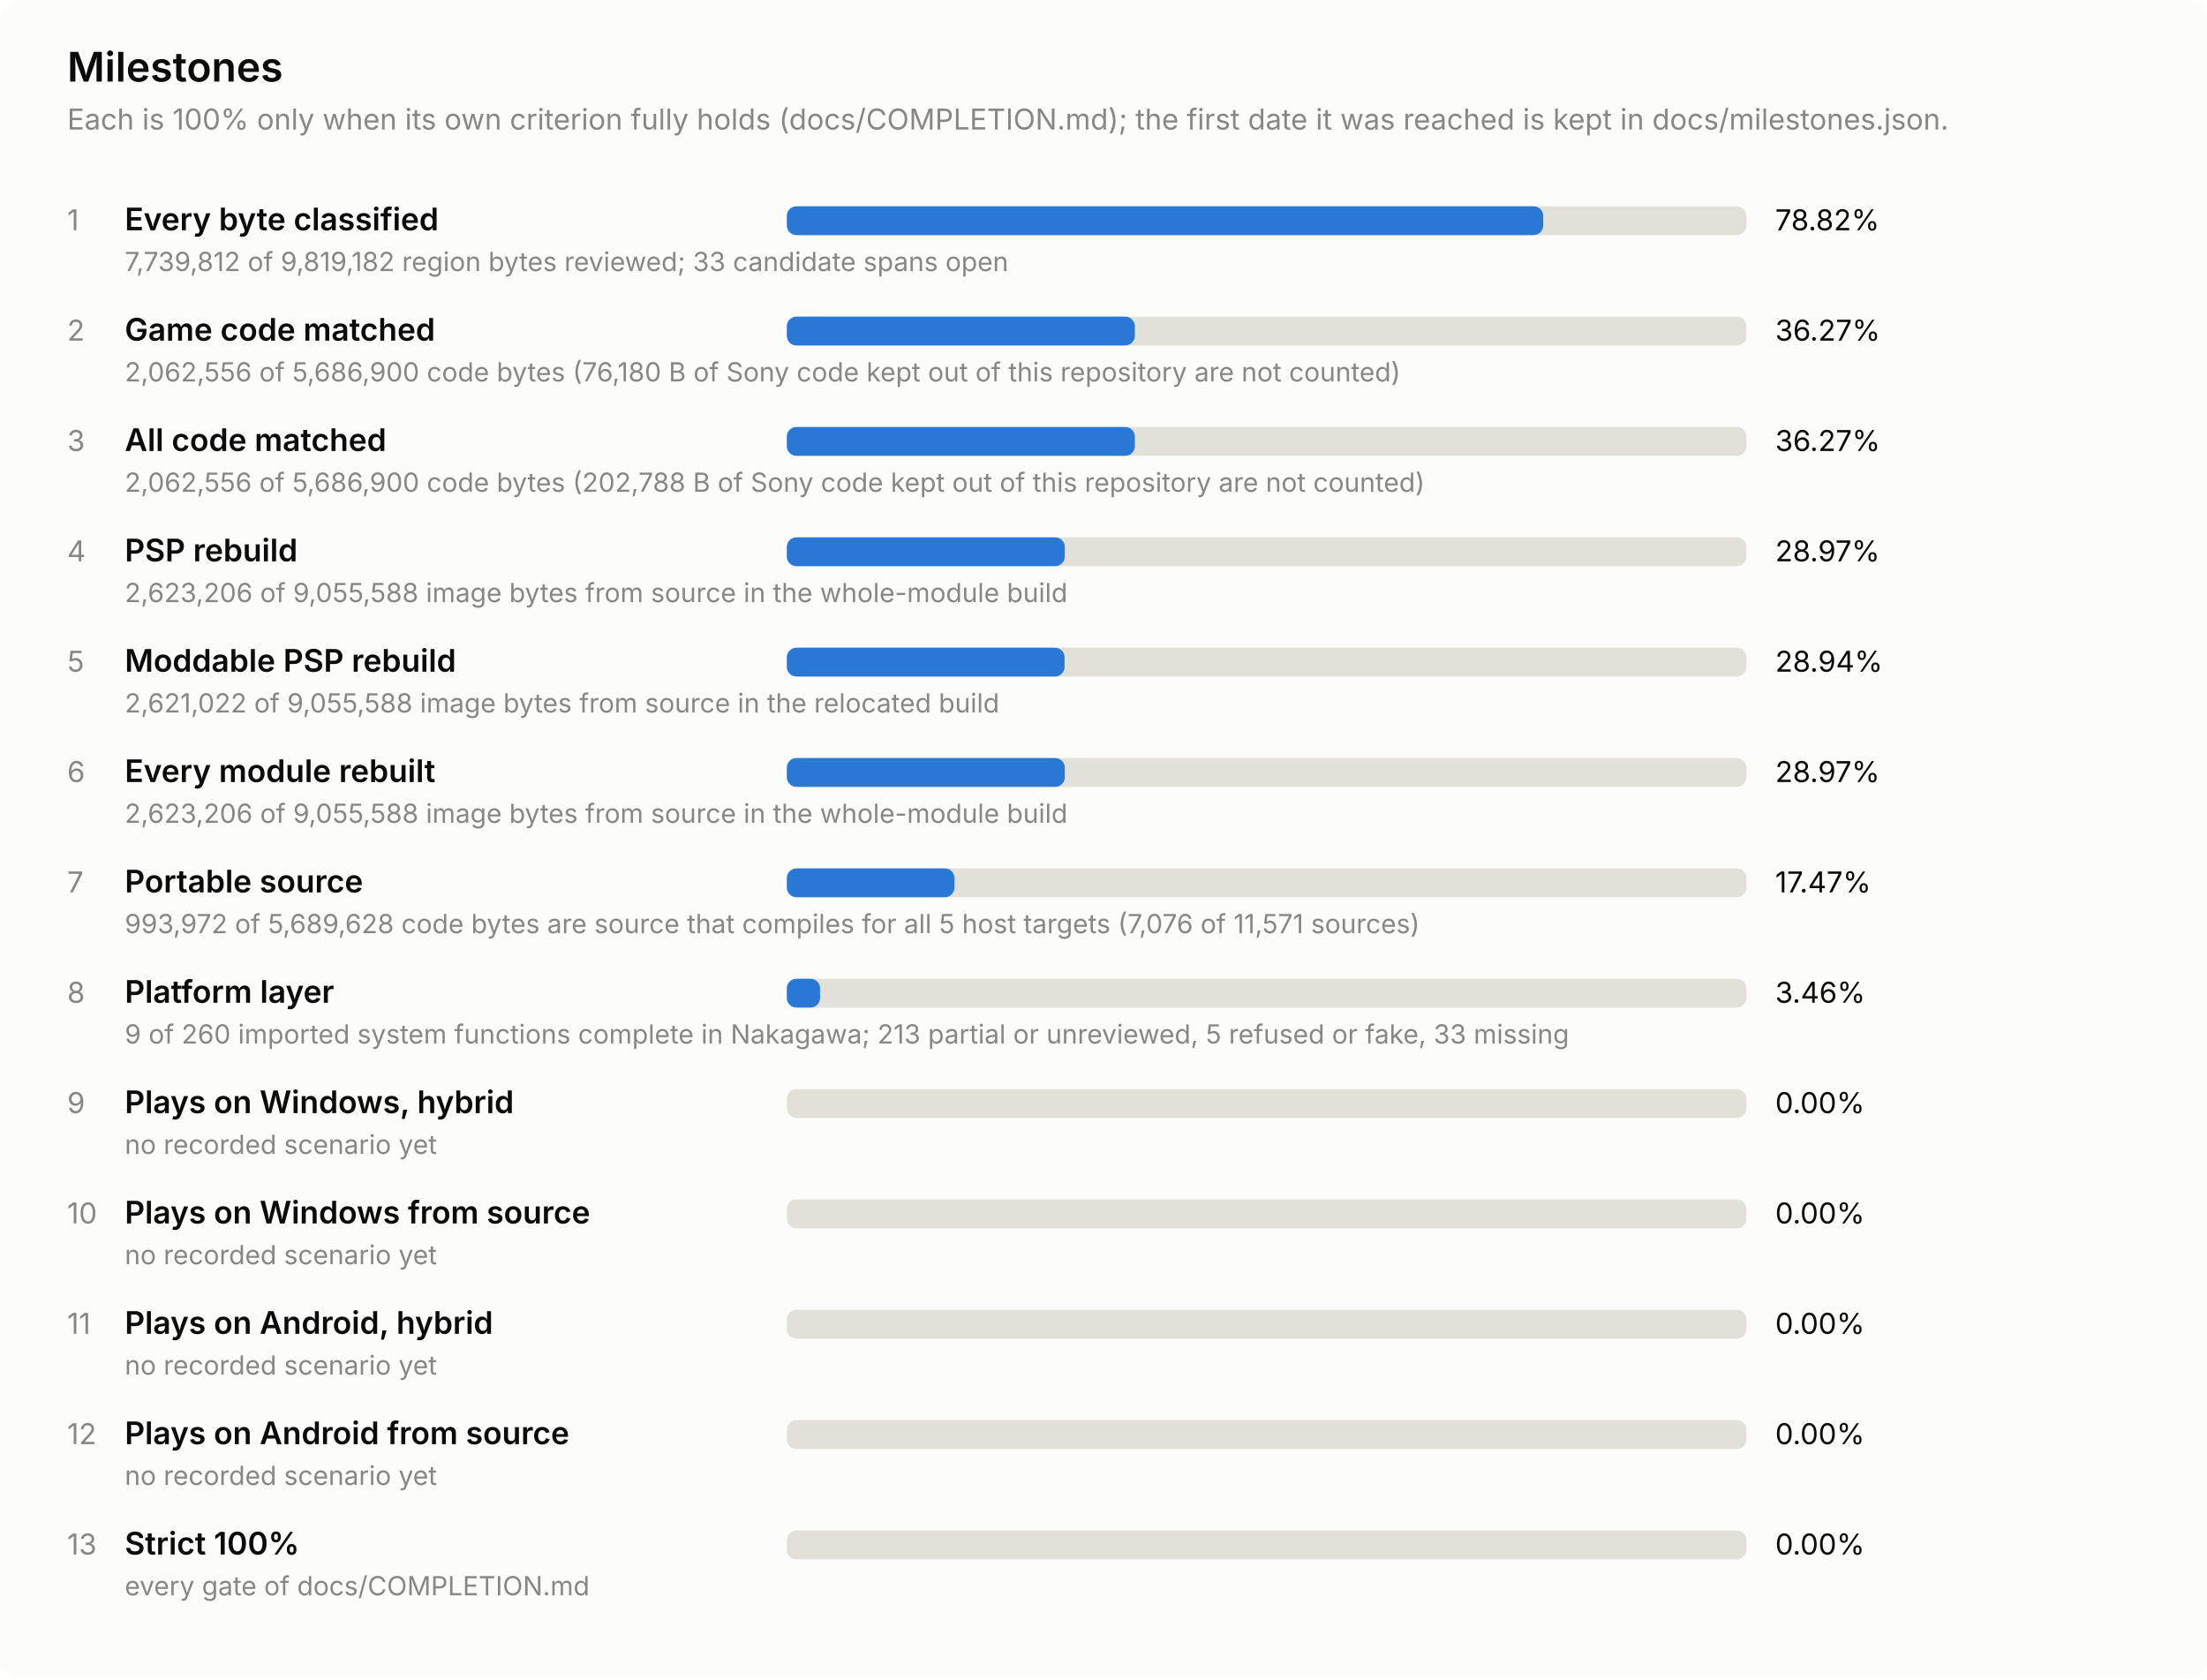
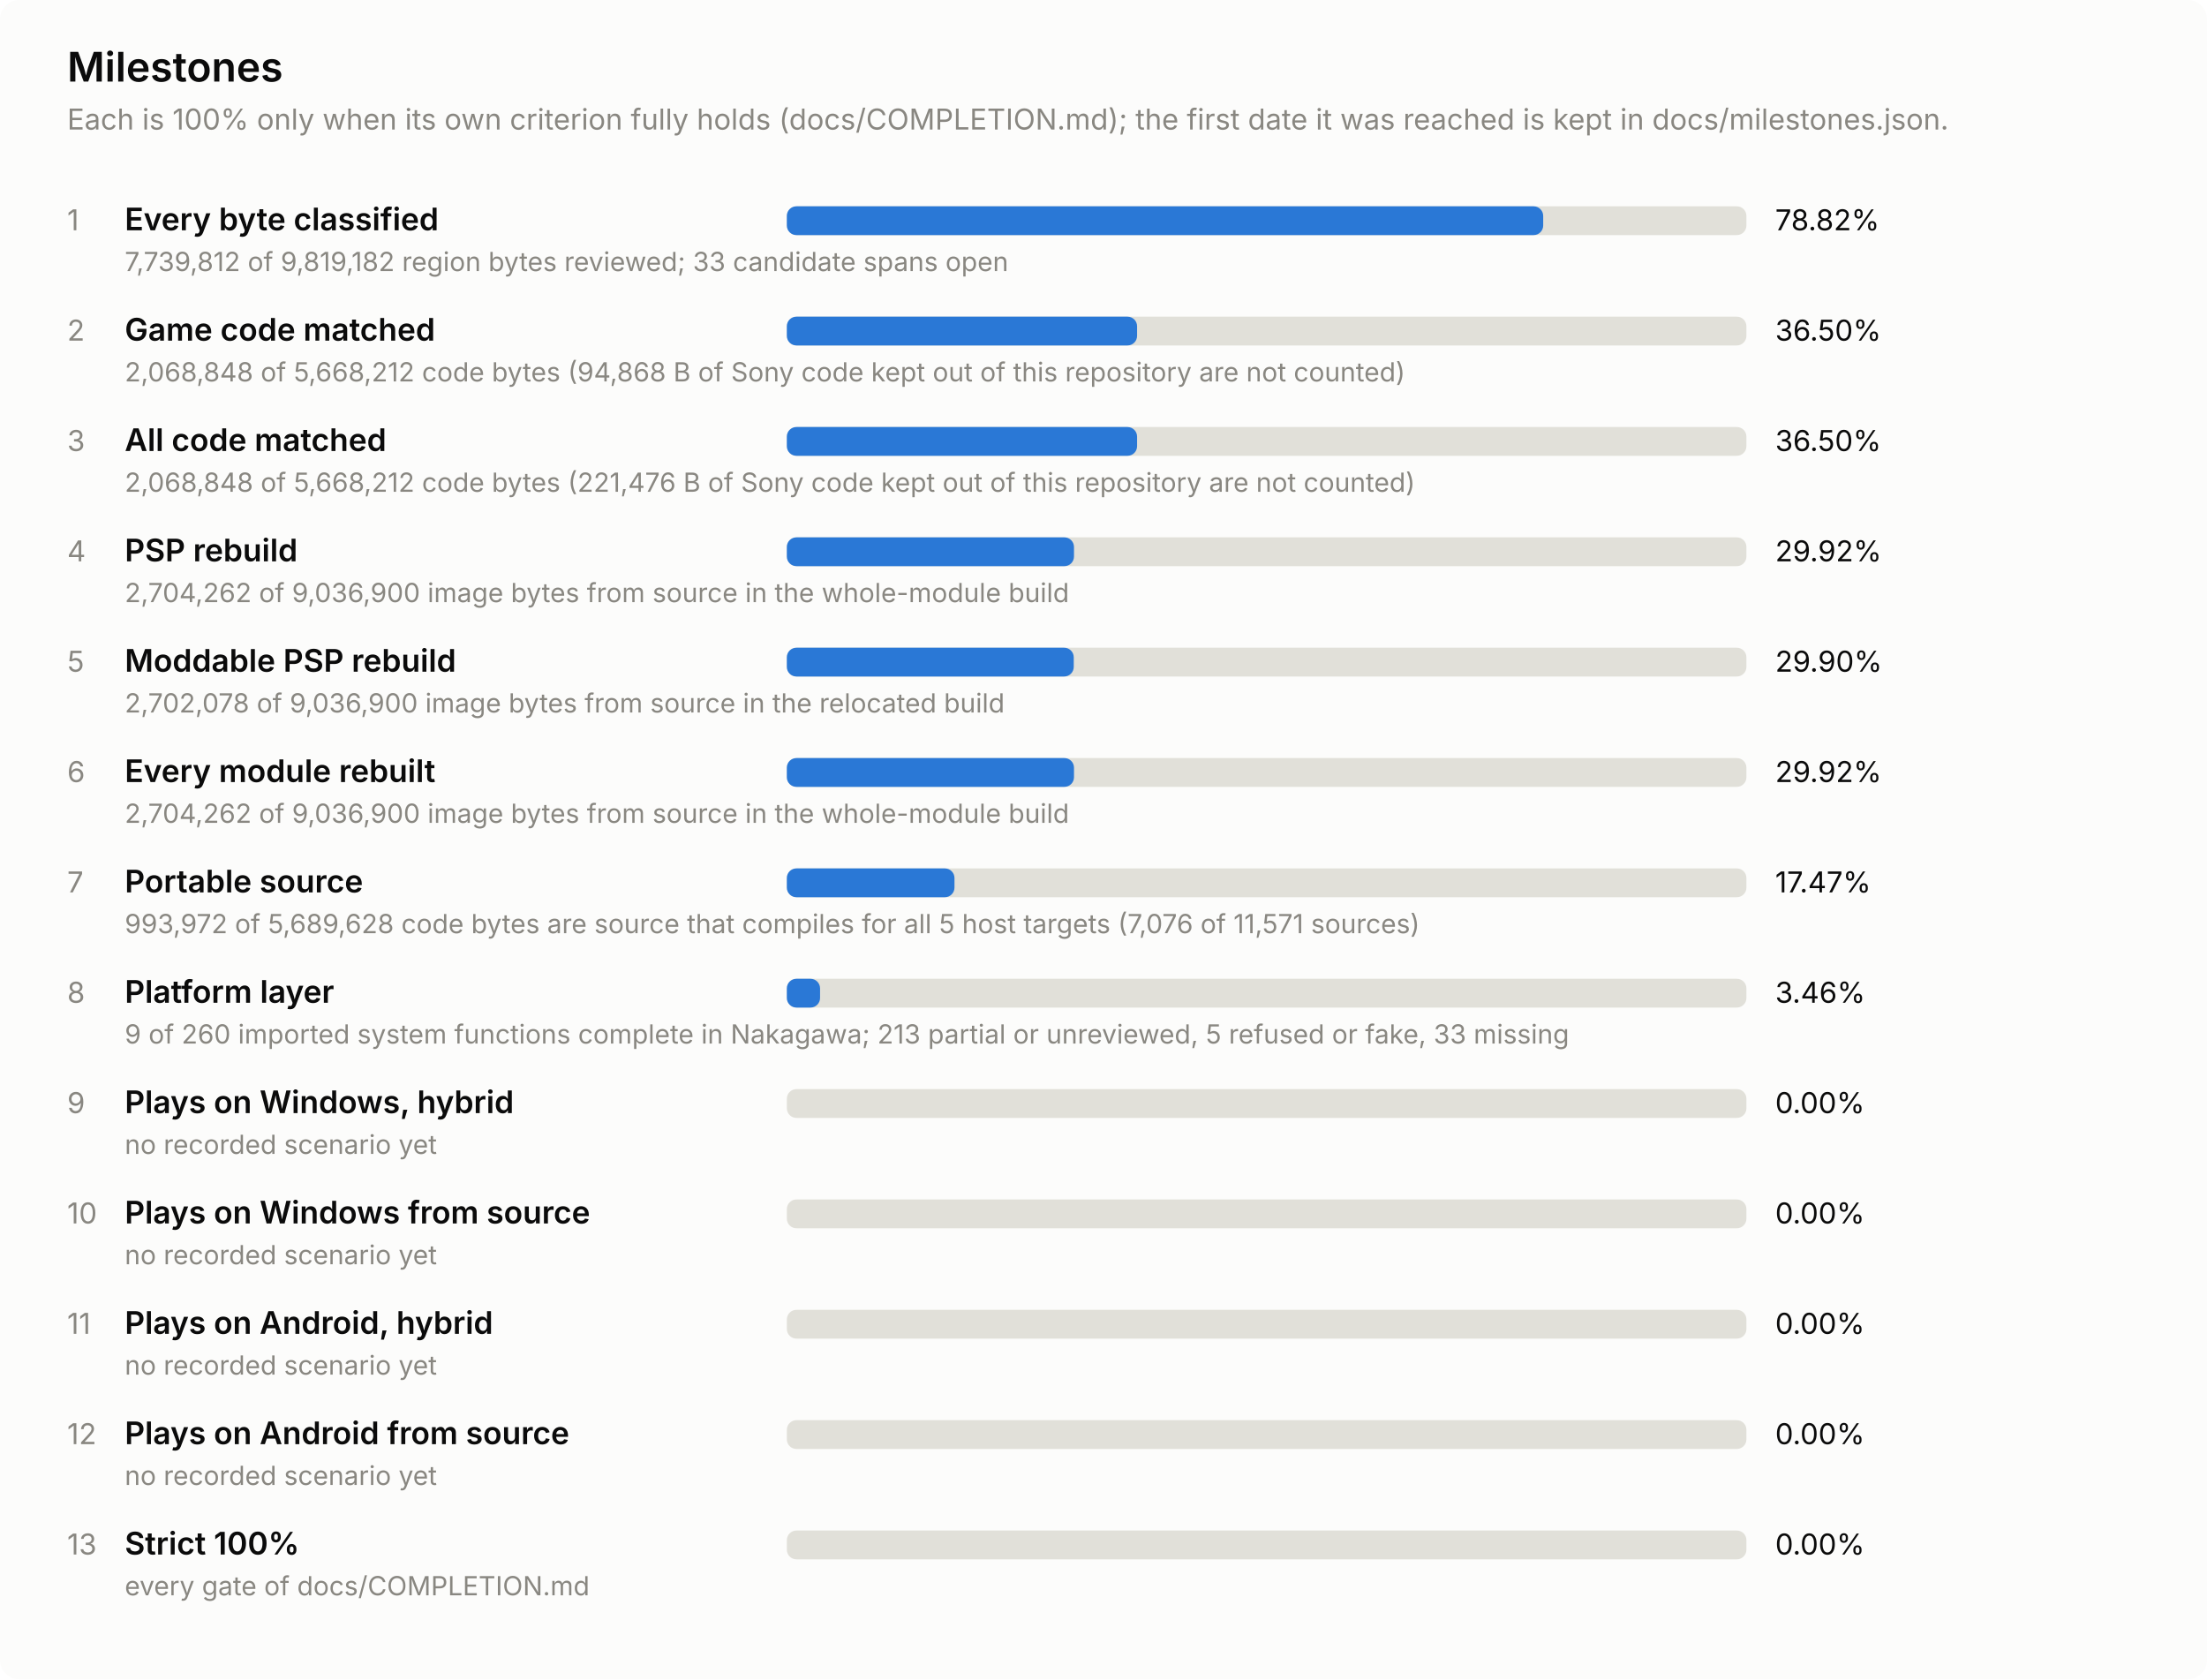
- <svg xmlns="http://www.w3.org/2000/svg" viewBox="0 0 920 700" width="920" height="700" role="img" aria-label="Milestones: Every byte classified 78.8 percent; Game code matched 36.3 percent; All code matched 36.3 percent; PSP rebuild 29.0 percent; Moddable PSP rebuild 28.9 percent; Every module rebuilt 29.0 percent; Portable source 17.5 percent; Platform layer 3.5 percent; Plays on Windows, hybrid 0.0 percent; Plays on Windows from source 0.0 percent; Plays on Android, hybrid 0.0 percent; Plays on Android from source 0.0 percent; Strict 100% 0.0 percent">
+ <svg xmlns="http://www.w3.org/2000/svg" viewBox="0 0 920 700" width="920" height="700" role="img" aria-label="Milestones: Every byte classified 78.8 percent; Game code matched 36.5 percent; All code matched 36.5 percent; PSP rebuild 29.9 percent; Moddable PSP rebuild 29.9 percent; Every module rebuilt 29.9 percent; Portable source 17.5 percent; Platform layer 3.5 percent; Plays on Windows, hybrid 0.0 percent; Plays on Windows from source 0.0 percent; Plays on Android, hybrid 0.0 percent; Plays on Android from source 0.0 percent; Strict 100% 0.0 percent">
  <style>
.bg{fill:#fcfcfb}.t1{fill:#0b0b0b}.t2{fill:#52514e}.t3{fill:#898781}.grid{stroke:#e1e0d9}.track{fill:#e1e0d9}
.ln{fill:none;stroke:#2a78d6;stroke-width:2}.ln2{fill:none;stroke:#d03b3b;stroke-width:2;stroke-dasharray:4 3}.dot{fill:#2a78d6}
text{font-family:system-ui,-apple-system,"Segoe UI",sans-serif}.num{font-variant-numeric:tabular-nums}
.hatch-line{stroke:#898781;stroke-width:1.5}
.s-matched{fill:#2a78d6}.s-lane{fill:#eb6834}.s-near{fill:#1baf7a}.s-parked{fill:#eda100}.s-blocked{fill:#d03b3b}.s-todo{fill:#c3c2b7}.s-data{fill:#6250d6}.s-kept{fill:#c3c2b7}
@media (prefers-color-scheme:dark){
.bg{fill:#1a1a19}.t1{fill:#f0efec}.t2{fill:#c3c2b7}.t3{fill:#898781}.grid{stroke:#2c2c2a}.track{fill:#2c2c2a}
.ln{stroke:#3987e5}.dot{fill:#3987e5}.hatch-line{stroke:#898781}
.s-matched{fill:#3987e5}.s-lane{fill:#d95926}.s-near{fill:#199e70}.s-parked{fill:#c98500}.s-blocked{fill:#d03b3b}.s-todo{fill:#4a4a46}.s-data{fill:#9085e9}.s-kept{fill:#4a4a46}}</style>
  <defs>
    <pattern id="hatch" patternUnits="userSpaceOnUse" width="6" height="6" patternTransform="rotate(45)">
      <rect class="s-kept" width="6" height="6" />
      <line class="hatch-line" x1="0" y1="0" x2="0" y2="6" />
    </pattern>
  </defs>
  <rect class="bg" width="920" height="700" rx="8" />
  <text class="t1" x="28" y="34" font-size="17" font-weight="600">Milestones</text>
  <text class="t3" x="28" y="54" font-size="12">Each is 100% only when its own criterion fully holds (docs/COMPLETION.md); the first date it was reached is kept in docs/milestones.json.</text>
  <text class="t3 num" x="28" y="96" font-size="12"> 1</text>
  <text class="t1" x="52" y="96" font-size="13" font-weight="600">Every byte classified</text>
  <text class="t3" x="52" y="113" font-size="11">7,739,812 of 9,819,182 region bytes reviewed; 33 candidate spans open</text>
  <rect class="track" x="328" y="86" width="400" height="12" rx="4" />
  <rect class="s-matched" x="328" y="86" width="315.29" height="12" rx="4" />
  <text class="t1 num" x="740" y="96" font-size="12">78.82%</text>
  <text class="t3 num" x="28" y="142" font-size="12"> 2</text>
  <text class="t1" x="52" y="142" font-size="13" font-weight="600">Game code matched</text>
-   <text class="t3" x="52" y="159" font-size="11">2,062,556 of 5,686,900 code bytes (76,180 B of Sony code kept out of this repository are not counted)</text>
+   <text class="t3" x="52" y="159" font-size="11">2,068,848 of 5,668,212 code bytes (94,868 B of Sony code kept out of this repository are not counted)</text>
  <rect class="track" x="328" y="132" width="400" height="12" rx="4" />
-   <rect class="s-matched" x="328" y="132" width="145.07" height="12" rx="4" />
-   <text class="t1 num" x="740" y="142" font-size="12">36.27%</text>
+   <rect class="s-matched" x="328" y="132" width="146.00" height="12" rx="4" />
+   <text class="t1 num" x="740" y="142" font-size="12">36.50%</text>
  <text class="t3 num" x="28" y="188" font-size="12"> 3</text>
  <text class="t1" x="52" y="188" font-size="13" font-weight="600">All code matched</text>
-   <text class="t3" x="52" y="205" font-size="11">2,062,556 of 5,686,900 code bytes (202,788 B of Sony code kept out of this repository are not counted)</text>
+   <text class="t3" x="52" y="205" font-size="11">2,068,848 of 5,668,212 code bytes (221,476 B of Sony code kept out of this repository are not counted)</text>
  <rect class="track" x="328" y="178" width="400" height="12" rx="4" />
-   <rect class="s-matched" x="328" y="178" width="145.07" height="12" rx="4" />
-   <text class="t1 num" x="740" y="188" font-size="12">36.27%</text>
+   <rect class="s-matched" x="328" y="178" width="146.00" height="12" rx="4" />
+   <text class="t1 num" x="740" y="188" font-size="12">36.50%</text>
  <text class="t3 num" x="28" y="234" font-size="12"> 4</text>
  <text class="t1" x="52" y="234" font-size="13" font-weight="600">PSP rebuild</text>
-   <text class="t3" x="52" y="251" font-size="11">2,623,206 of 9,055,588 image bytes from source in the whole-module build</text>
+   <text class="t3" x="52" y="251" font-size="11">2,704,262 of 9,036,900 image bytes from source in the whole-module build</text>
  <rect class="track" x="328" y="224" width="400" height="12" rx="4" />
-   <rect class="s-matched" x="328" y="224" width="115.87" height="12" rx="4" />
-   <text class="t1 num" x="740" y="234" font-size="12">28.97%</text>
+   <rect class="s-matched" x="328" y="224" width="119.70" height="12" rx="4" />
+   <text class="t1 num" x="740" y="234" font-size="12">29.92%</text>
  <text class="t3 num" x="28" y="280" font-size="12"> 5</text>
  <text class="t1" x="52" y="280" font-size="13" font-weight="600">Moddable PSP rebuild</text>
-   <text class="t3" x="52" y="297" font-size="11">2,621,022 of 9,055,588 image bytes from source in the relocated build</text>
+   <text class="t3" x="52" y="297" font-size="11">2,702,078 of 9,036,900 image bytes from source in the relocated build</text>
  <rect class="track" x="328" y="270" width="400" height="12" rx="4" />
-   <rect class="s-matched" x="328" y="270" width="115.77" height="12" rx="4" />
-   <text class="t1 num" x="740" y="280" font-size="12">28.94%</text>
+   <rect class="s-matched" x="328" y="270" width="119.60" height="12" rx="4" />
+   <text class="t1 num" x="740" y="280" font-size="12">29.90%</text>
  <text class="t3 num" x="28" y="326" font-size="12"> 6</text>
  <text class="t1" x="52" y="326" font-size="13" font-weight="600">Every module rebuilt</text>
-   <text class="t3" x="52" y="343" font-size="11">2,623,206 of 9,055,588 image bytes from source in the whole-module build</text>
+   <text class="t3" x="52" y="343" font-size="11">2,704,262 of 9,036,900 image bytes from source in the whole-module build</text>
  <rect class="track" x="328" y="316" width="400" height="12" rx="4" />
-   <rect class="s-matched" x="328" y="316" width="115.87" height="12" rx="4" />
-   <text class="t1 num" x="740" y="326" font-size="12">28.97%</text>
+   <rect class="s-matched" x="328" y="316" width="119.70" height="12" rx="4" />
+   <text class="t1 num" x="740" y="326" font-size="12">29.92%</text>
  <text class="t3 num" x="28" y="372" font-size="12"> 7</text>
  <text class="t1" x="52" y="372" font-size="13" font-weight="600">Portable source</text>
  <text class="t3" x="52" y="389" font-size="11">993,972 of 5,689,628 code bytes are source that compiles for all 5 host targets (7,076 of 11,571 sources)</text>
  <rect class="track" x="328" y="362" width="400" height="12" rx="4" />
  <rect class="s-matched" x="328" y="362" width="69.88" height="12" rx="4" />
  <text class="t1 num" x="740" y="372" font-size="12">17.47%</text>
  <text class="t3 num" x="28" y="418" font-size="12"> 8</text>
  <text class="t1" x="52" y="418" font-size="13" font-weight="600">Platform layer</text>
  <text class="t3" x="52" y="435" font-size="11">9 of 260 imported system functions complete in Nakagawa; 213 partial or unreviewed, 5 refused or fake, 33 missing</text>
  <rect class="track" x="328" y="408" width="400" height="12" rx="4" />
  <rect class="s-matched" x="328" y="408" width="13.85" height="12" rx="4" />
  <text class="t1 num" x="740" y="418" font-size="12">3.46%</text>
  <text class="t3 num" x="28" y="464" font-size="12"> 9</text>
  <text class="t1" x="52" y="464" font-size="13" font-weight="600">Plays on Windows, hybrid</text>
  <text class="t3" x="52" y="481" font-size="11">no recorded scenario yet</text>
  <rect class="track" x="328" y="454" width="400" height="12" rx="4" />
  <text class="t1 num" x="740" y="464" font-size="12">0.00%</text>
  <text class="t3 num" x="28" y="510" font-size="12">10</text>
  <text class="t1" x="52" y="510" font-size="13" font-weight="600">Plays on Windows from source</text>
  <text class="t3" x="52" y="527" font-size="11">no recorded scenario yet</text>
  <rect class="track" x="328" y="500" width="400" height="12" rx="4" />
  <text class="t1 num" x="740" y="510" font-size="12">0.00%</text>
  <text class="t3 num" x="28" y="556" font-size="12">11</text>
  <text class="t1" x="52" y="556" font-size="13" font-weight="600">Plays on Android, hybrid</text>
  <text class="t3" x="52" y="573" font-size="11">no recorded scenario yet</text>
  <rect class="track" x="328" y="546" width="400" height="12" rx="4" />
  <text class="t1 num" x="740" y="556" font-size="12">0.00%</text>
  <text class="t3 num" x="28" y="602" font-size="12">12</text>
  <text class="t1" x="52" y="602" font-size="13" font-weight="600">Plays on Android from source</text>
  <text class="t3" x="52" y="619" font-size="11">no recorded scenario yet</text>
  <rect class="track" x="328" y="592" width="400" height="12" rx="4" />
  <text class="t1 num" x="740" y="602" font-size="12">0.00%</text>
  <text class="t3 num" x="28" y="648" font-size="12">13</text>
  <text class="t1" x="52" y="648" font-size="13" font-weight="600">Strict 100%</text>
  <text class="t3" x="52" y="665" font-size="11">every gate of docs/COMPLETION.md</text>
  <rect class="track" x="328" y="638" width="400" height="12" rx="4" />
  <text class="t1 num" x="740" y="648" font-size="12">0.00%</text>
</svg>
